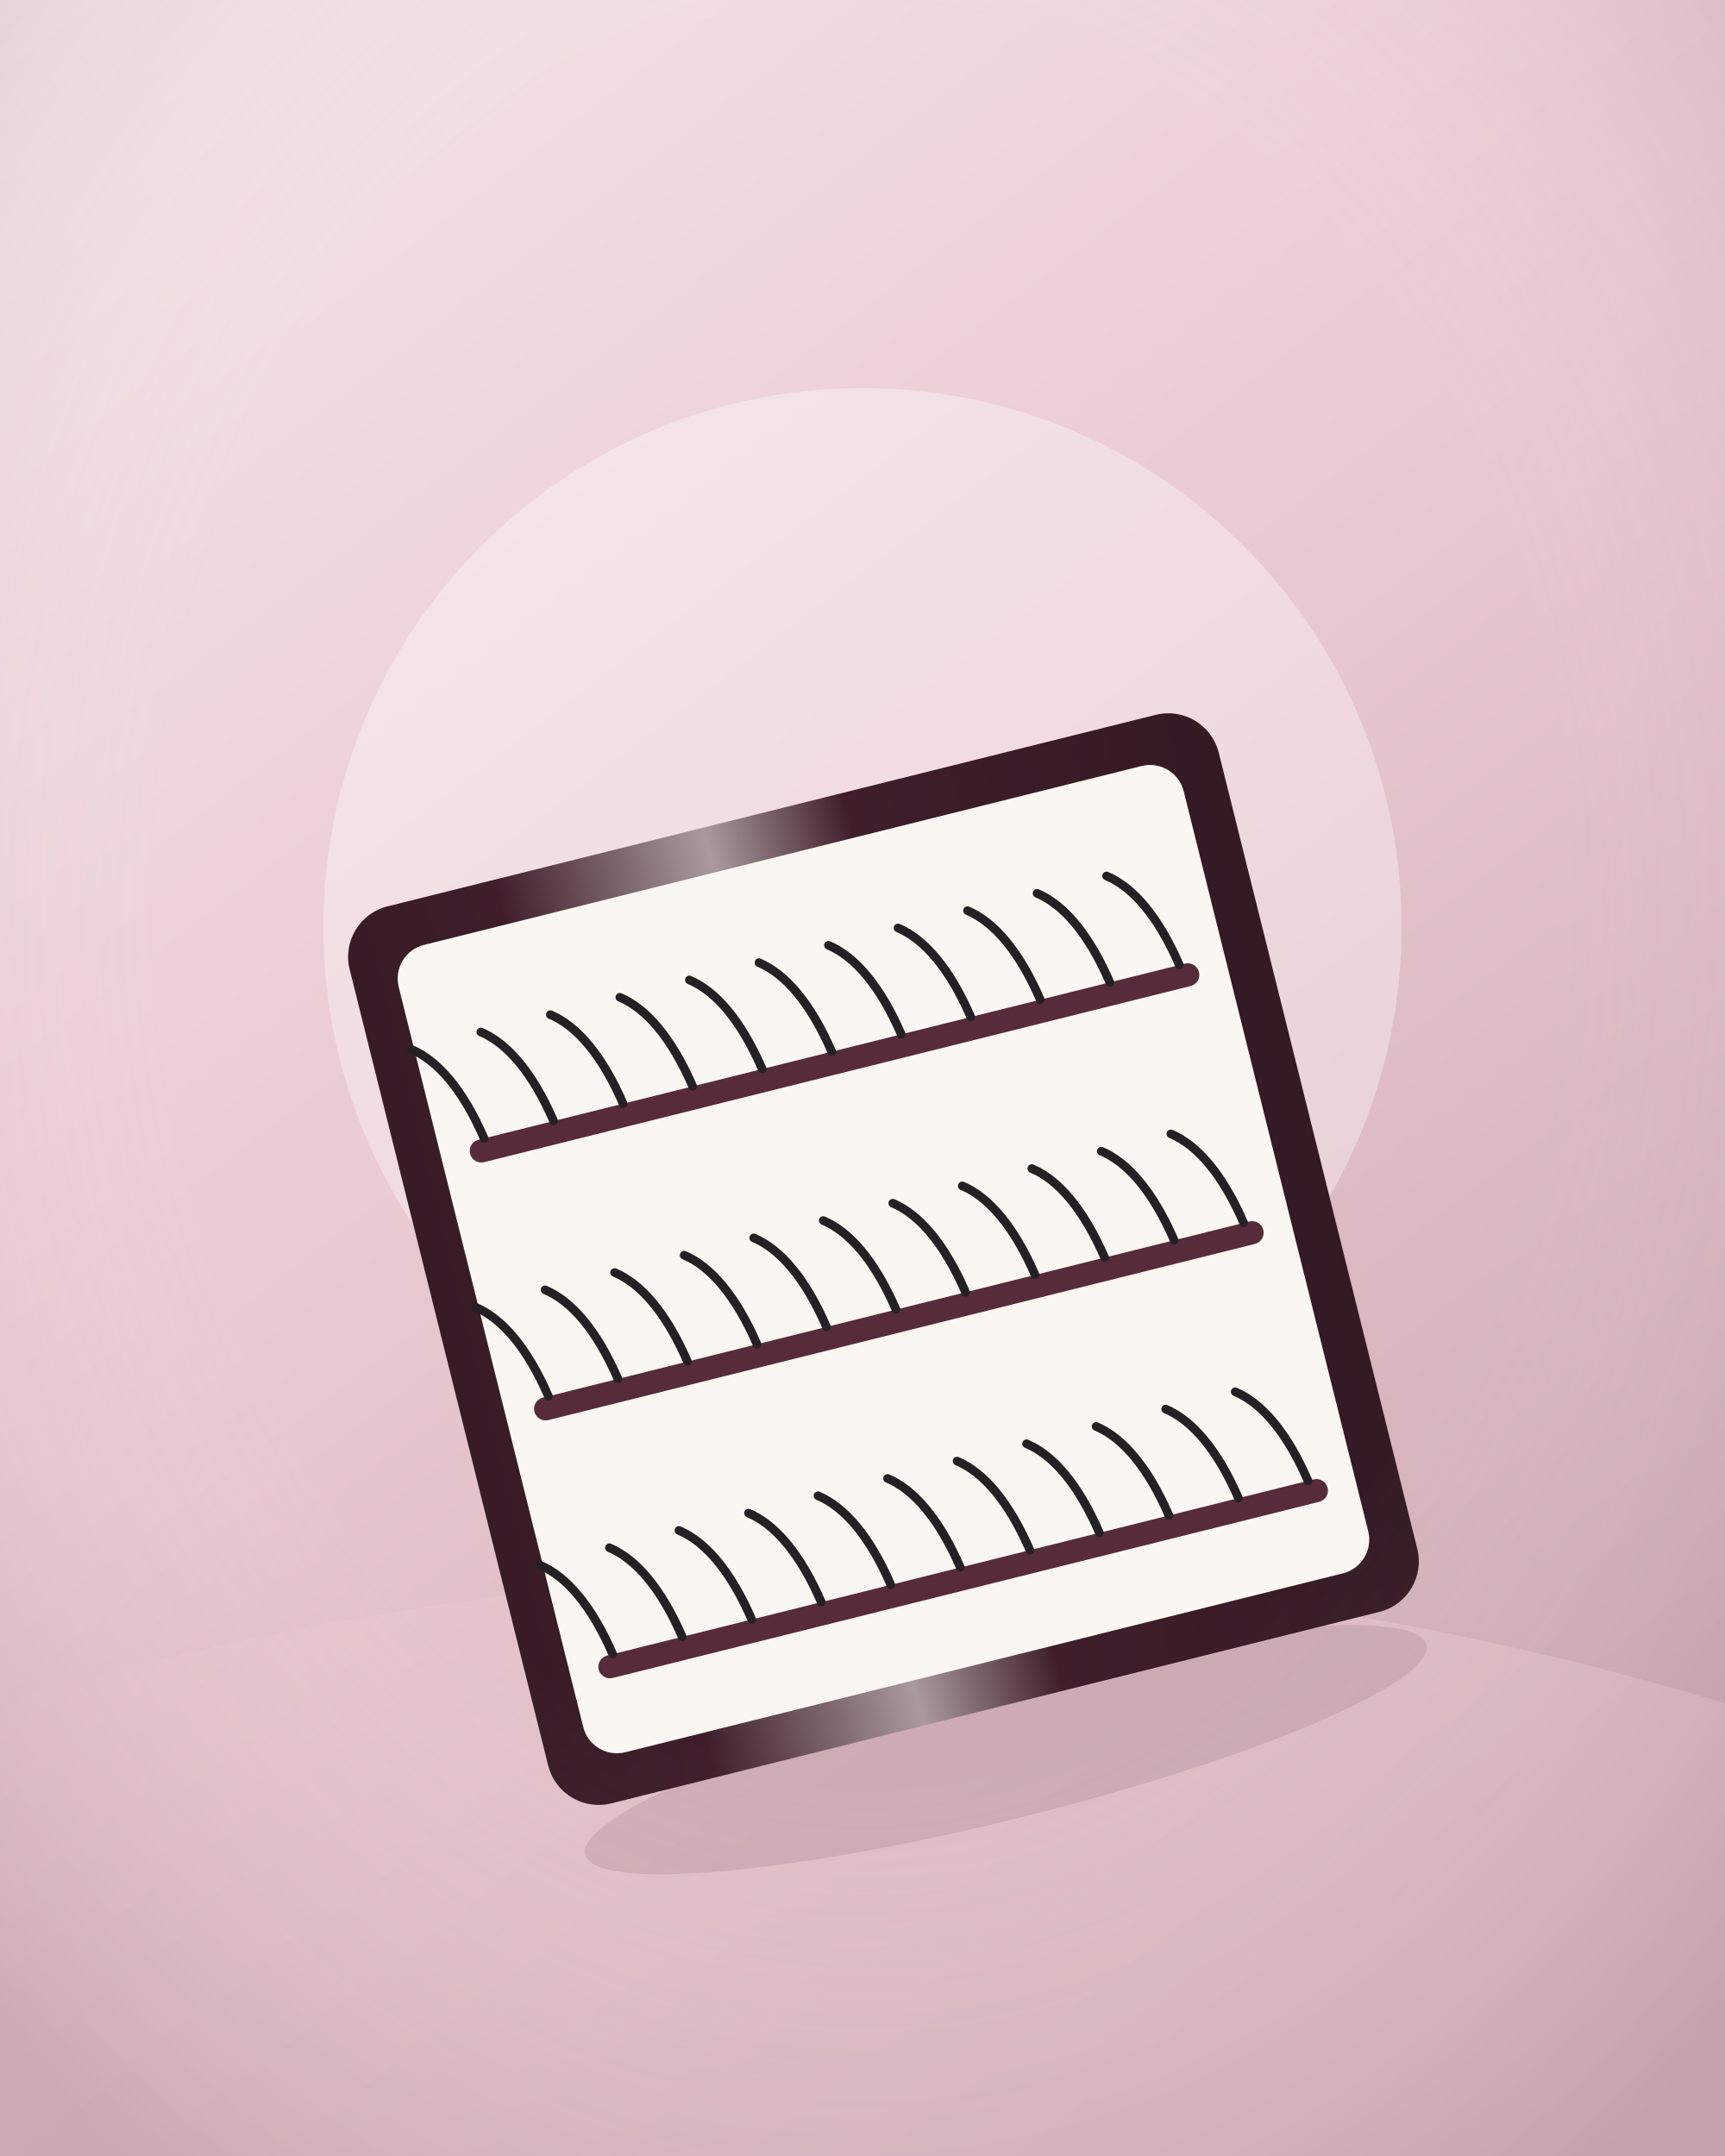
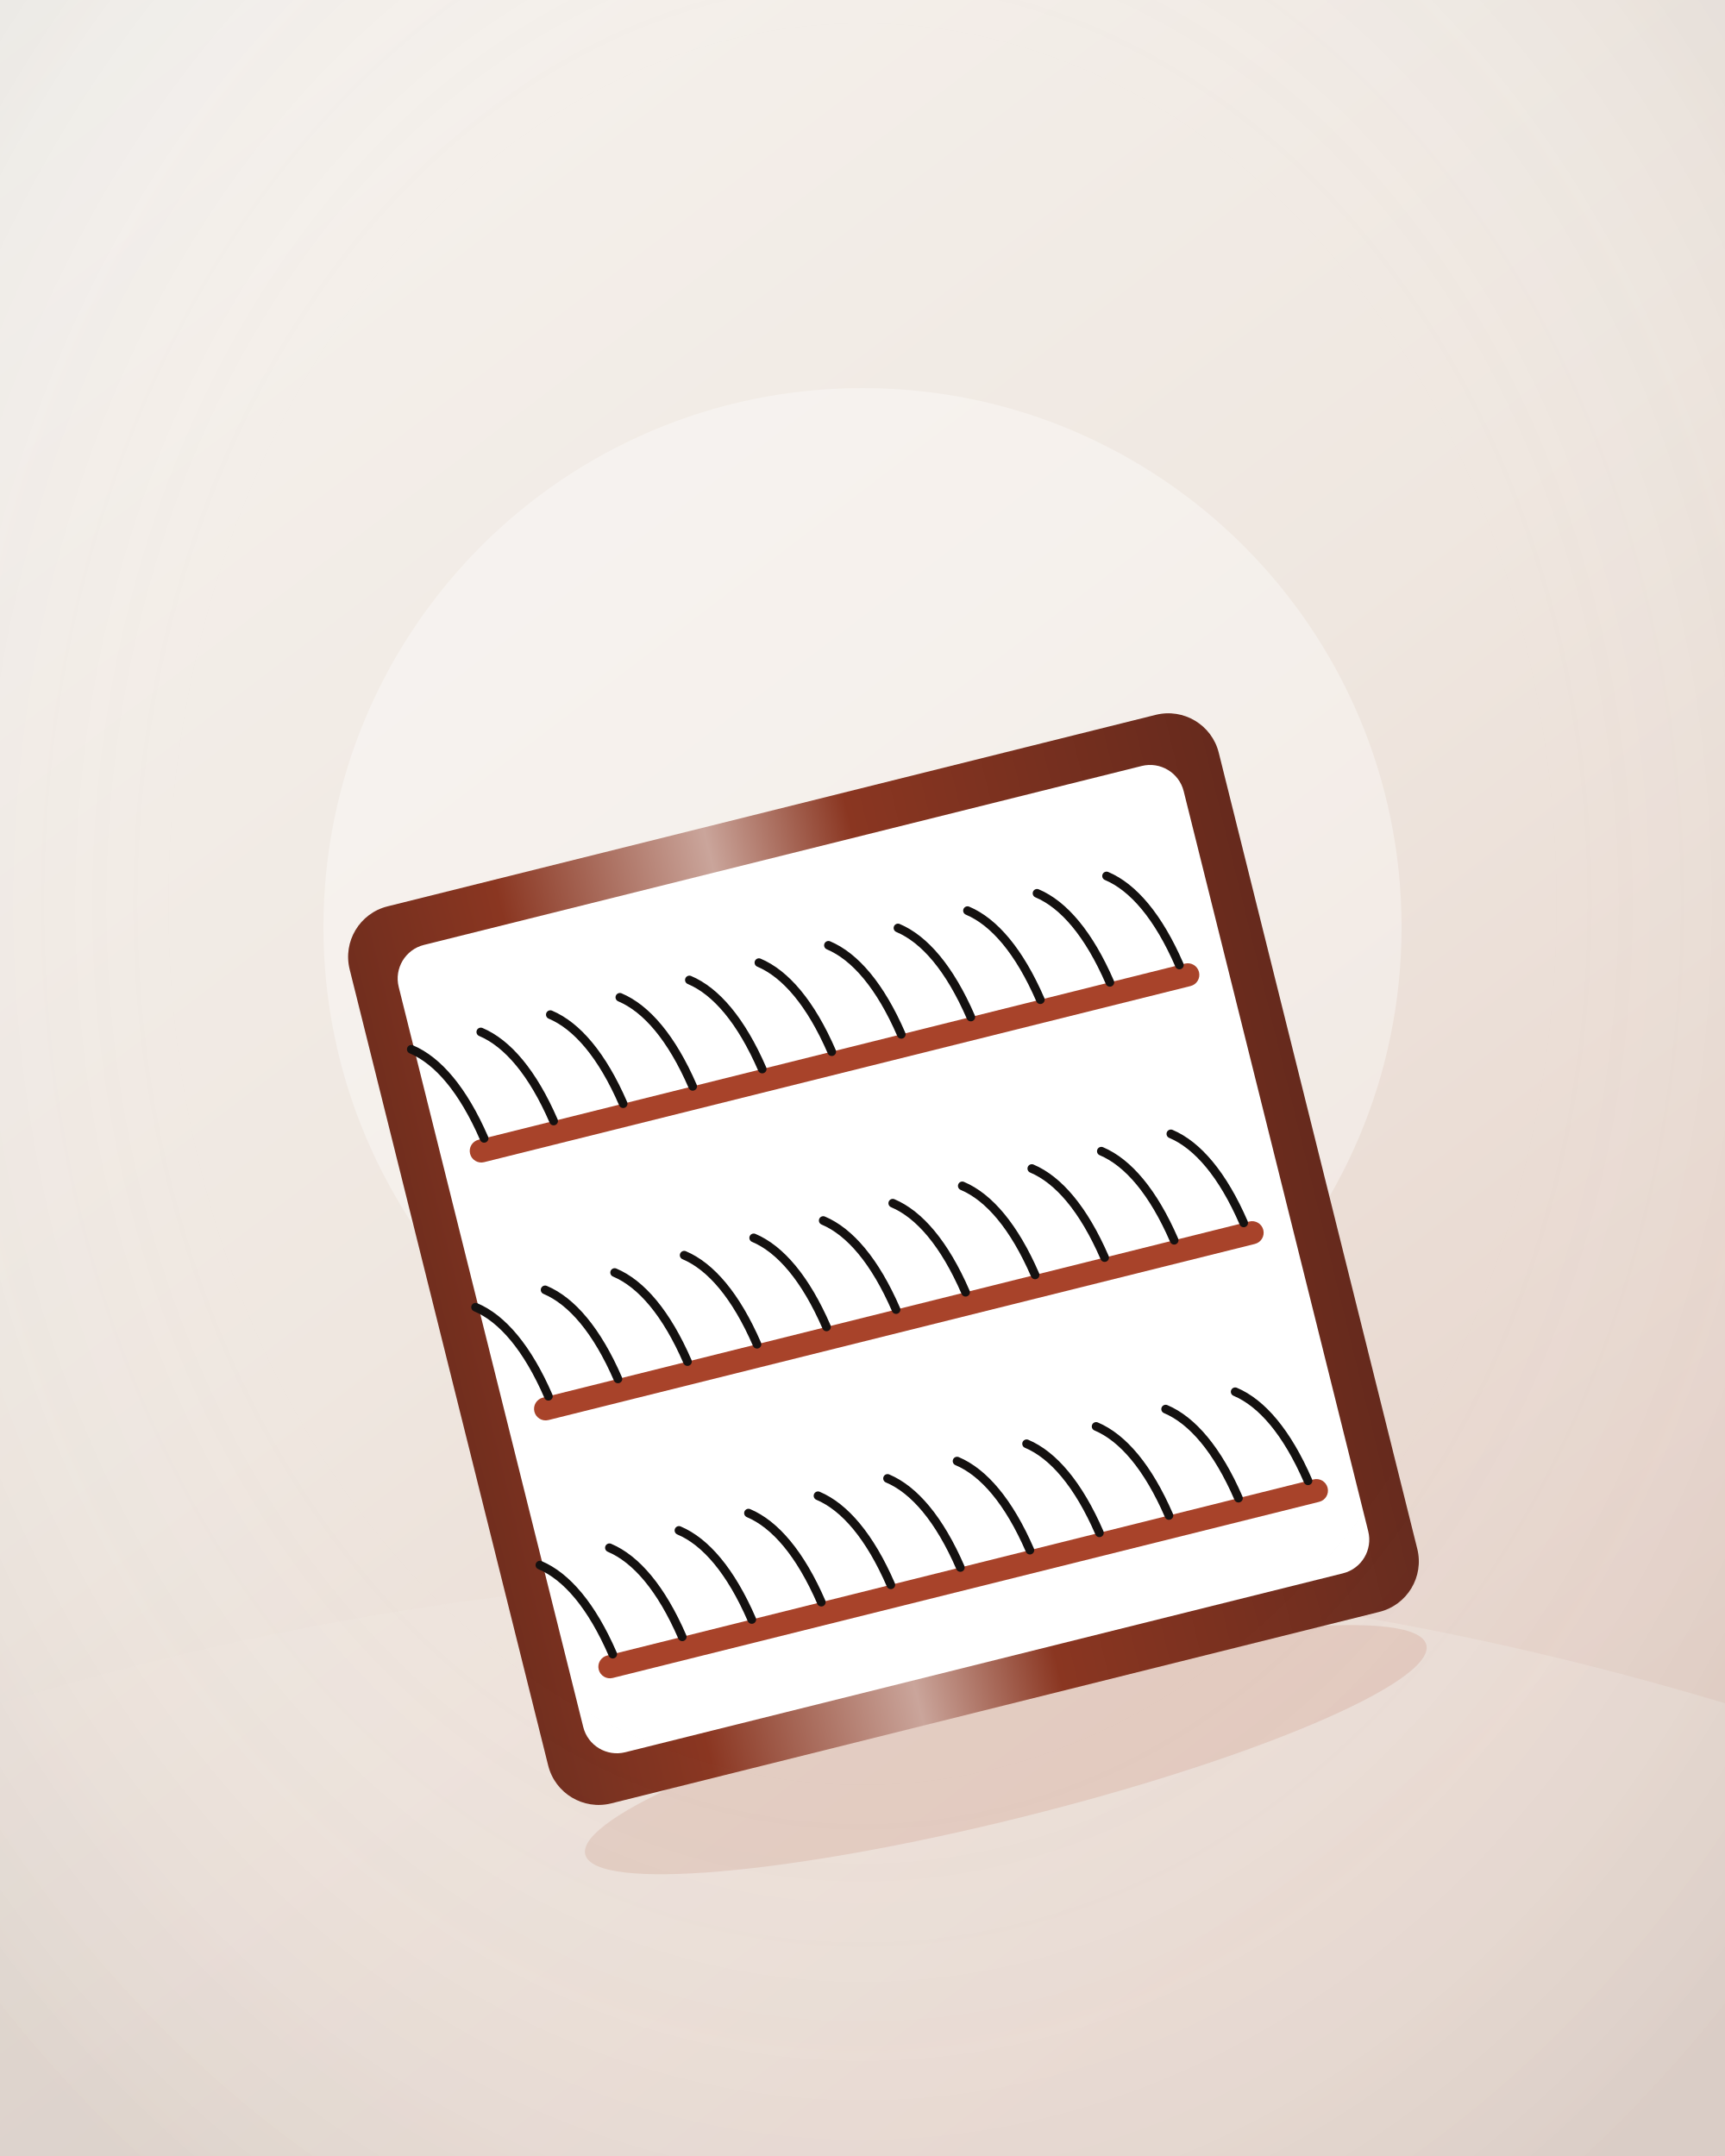
<svg xmlns="http://www.w3.org/2000/svg" viewBox="0 0 800 1000" width="800" height="1000" role="img">
  <defs>
    <linearGradient id="bg57" x1="0" y1="0" x2=".6" y2="1">
-       <stop offset="0" stop-color="#F5E7E8" />
-       <stop offset=".55" stop-color="#E8C8CF" />
-       <stop offset="1" stop-color="#ceacb4" />
+       <stop offset="0" stop-color="#F6F3EF" />
+       <stop offset=".55" stop-color="#EFE7E0" />
+       <stop offset="1" stop-color="#e6d3ca" />
    </linearGradient>
    <radialGradient id="v58" cx=".5" cy=".42" r=".72">
      <stop offset=".55" stop-color="#fff" stop-opacity="0" />
-       <stop offset="1" stop-color="#572B3A" stop-opacity=".16" />
+       <stop offset="1" stop-color="#141110" stop-opacity=".07" />
    </radialGradient>
    <linearGradient id="g56" x1="0" y1="0" x2="1" y2="0">
-       <stop offset="0" stop-color="#371b25" />
-       <stop offset=".18" stop-color="#3F1E2A" />
-       <stop offset=".42" stop-color="#a99a9f" />
-       <stop offset=".58" stop-color="#3F1E2A" />
-       <stop offset="1" stop-color="#331a23" />
+       <stop offset="0" stop-color="#712e1e" />
+       <stop offset=".18" stop-color="#8A3621" />
+       <stop offset=".42" stop-color="#caa59b" />
+       <stop offset=".58" stop-color="#8A3621" />
+       <stop offset="1" stop-color="#662a1d" />
    </linearGradient>
  </defs>
  <rect width="800" height="1000" fill="url(#bg57)" />
  <circle cx="400" cy="430" r="250" fill="#fff" opacity=".34" />
-   <path d="M0 1000 L0 790 Q 400 670 800 790 L800 1000 Z" fill="#E8C8CF" opacity=".45" />
+   <path d="M0 1000 L0 790 Q 400 670 800 790 L800 1000 Z" fill="#EFE7E0" opacity=".45" />
  <g transform="translate(400,545) rotate(-14) scale(1.34)">
-     <ellipse cx="0" cy="205" rx="150" ry="24" fill="#572B3A" opacity=".13" />
+     <ellipse cx="0" cy="205" rx="150" ry="24" fill="#A8432A" opacity=".13" />
    <rect x="-155" y="-130" width="310" height="320" rx="18" fill="url(#g56)" />
-     <rect x="-140" y="-114" width="280" height="288" rx="12" fill="#FAF7F2" />
+     <rect x="-140" y="-114" width="280" height="288" rx="12" fill="#FFFFFF" />
    <g transform="translate(0,-40)">
-       <rect x="-130" y="-4" width="260" height="8" rx="4" fill="#572B3A" />
-       <path d="M-124 -4 C-127 -22 -133 -34 -141 -40" stroke="#242124" stroke-width="3" fill="none" stroke-linecap="round" />
-       <path d="M-99.2 -4 C-102.2 -22 -108.2 -34 -116.2 -40" stroke="#242124" stroke-width="3" fill="none" stroke-linecap="round" />
-       <path d="M-74.4 -4 C-77.4 -22 -83.4 -34 -91.4 -40" stroke="#242124" stroke-width="3" fill="none" stroke-linecap="round" />
-       <path d="M-49.6 -4 C-52.6 -22 -58.6 -34 -66.6 -40" stroke="#242124" stroke-width="3" fill="none" stroke-linecap="round" />
-       <path d="M-24.8 -4 C-27.8 -22 -33.8 -34 -41.8 -40" stroke="#242124" stroke-width="3" fill="none" stroke-linecap="round" />
-       <path d="M0 -4 C-3 -22 -9 -34 -17 -40" stroke="#242124" stroke-width="3" fill="none" stroke-linecap="round" />
-       <path d="M24.8 -4 C21.8 -22 15.8 -34 7.8 -40" stroke="#242124" stroke-width="3" fill="none" stroke-linecap="round" />
-       <path d="M49.6 -4 C46.6 -22 40.6 -34 32.6 -40" stroke="#242124" stroke-width="3" fill="none" stroke-linecap="round" />
-       <path d="M74.4 -4 C71.4 -22 65.4 -34 57.4 -40" stroke="#242124" stroke-width="3" fill="none" stroke-linecap="round" />
-       <path d="M99.2 -4 C96.2 -22 90.2 -34 82.2 -40" stroke="#242124" stroke-width="3" fill="none" stroke-linecap="round" />
-       <path d="M124 -4 C121 -22 115 -34 107 -40" stroke="#242124" stroke-width="3" fill="none" stroke-linecap="round" />
+       <rect x="-130" y="-4" width="260" height="8" rx="4" fill="#A8432A" />
+       <path d="M-124 -4 C-127 -22 -133 -34 -141 -40" stroke="#141110" stroke-width="3" fill="none" stroke-linecap="round" />
+       <path d="M-99.2 -4 C-102.2 -22 -108.2 -34 -116.2 -40" stroke="#141110" stroke-width="3" fill="none" stroke-linecap="round" />
+       <path d="M-74.4 -4 C-77.4 -22 -83.4 -34 -91.4 -40" stroke="#141110" stroke-width="3" fill="none" stroke-linecap="round" />
+       <path d="M-49.6 -4 C-52.6 -22 -58.6 -34 -66.6 -40" stroke="#141110" stroke-width="3" fill="none" stroke-linecap="round" />
+       <path d="M-24.8 -4 C-27.8 -22 -33.8 -34 -41.8 -40" stroke="#141110" stroke-width="3" fill="none" stroke-linecap="round" />
+       <path d="M0 -4 C-3 -22 -9 -34 -17 -40" stroke="#141110" stroke-width="3" fill="none" stroke-linecap="round" />
+       <path d="M24.8 -4 C21.8 -22 15.8 -34 7.8 -40" stroke="#141110" stroke-width="3" fill="none" stroke-linecap="round" />
+       <path d="M49.6 -4 C46.6 -22 40.6 -34 32.6 -40" stroke="#141110" stroke-width="3" fill="none" stroke-linecap="round" />
+       <path d="M74.4 -4 C71.4 -22 65.4 -34 57.4 -40" stroke="#141110" stroke-width="3" fill="none" stroke-linecap="round" />
+       <path d="M99.2 -4 C96.2 -22 90.2 -34 82.2 -40" stroke="#141110" stroke-width="3" fill="none" stroke-linecap="round" />
+       <path d="M124 -4 C121 -22 115 -34 107 -40" stroke="#141110" stroke-width="3" fill="none" stroke-linecap="round" />
    </g>
    <g transform="translate(0,52)">
-       <rect x="-130" y="-4" width="260" height="8" rx="4" fill="#572B3A" />
-       <path d="M-124 -4 C-127 -22 -133 -34 -141 -40" stroke="#242124" stroke-width="3" fill="none" stroke-linecap="round" />
-       <path d="M-99.2 -4 C-102.2 -22 -108.2 -34 -116.2 -40" stroke="#242124" stroke-width="3" fill="none" stroke-linecap="round" />
-       <path d="M-74.4 -4 C-77.4 -22 -83.4 -34 -91.4 -40" stroke="#242124" stroke-width="3" fill="none" stroke-linecap="round" />
-       <path d="M-49.6 -4 C-52.6 -22 -58.6 -34 -66.6 -40" stroke="#242124" stroke-width="3" fill="none" stroke-linecap="round" />
-       <path d="M-24.8 -4 C-27.8 -22 -33.8 -34 -41.8 -40" stroke="#242124" stroke-width="3" fill="none" stroke-linecap="round" />
-       <path d="M0 -4 C-3 -22 -9 -34 -17 -40" stroke="#242124" stroke-width="3" fill="none" stroke-linecap="round" />
-       <path d="M24.8 -4 C21.8 -22 15.8 -34 7.8 -40" stroke="#242124" stroke-width="3" fill="none" stroke-linecap="round" />
-       <path d="M49.6 -4 C46.6 -22 40.6 -34 32.6 -40" stroke="#242124" stroke-width="3" fill="none" stroke-linecap="round" />
-       <path d="M74.4 -4 C71.4 -22 65.4 -34 57.4 -40" stroke="#242124" stroke-width="3" fill="none" stroke-linecap="round" />
-       <path d="M99.2 -4 C96.2 -22 90.2 -34 82.2 -40" stroke="#242124" stroke-width="3" fill="none" stroke-linecap="round" />
-       <path d="M124 -4 C121 -22 115 -34 107 -40" stroke="#242124" stroke-width="3" fill="none" stroke-linecap="round" />
+       <rect x="-130" y="-4" width="260" height="8" rx="4" fill="#A8432A" />
+       <path d="M-124 -4 C-127 -22 -133 -34 -141 -40" stroke="#141110" stroke-width="3" fill="none" stroke-linecap="round" />
+       <path d="M-99.2 -4 C-102.2 -22 -108.2 -34 -116.2 -40" stroke="#141110" stroke-width="3" fill="none" stroke-linecap="round" />
+       <path d="M-74.4 -4 C-77.4 -22 -83.4 -34 -91.4 -40" stroke="#141110" stroke-width="3" fill="none" stroke-linecap="round" />
+       <path d="M-49.6 -4 C-52.6 -22 -58.6 -34 -66.6 -40" stroke="#141110" stroke-width="3" fill="none" stroke-linecap="round" />
+       <path d="M-24.8 -4 C-27.8 -22 -33.8 -34 -41.8 -40" stroke="#141110" stroke-width="3" fill="none" stroke-linecap="round" />
+       <path d="M0 -4 C-3 -22 -9 -34 -17 -40" stroke="#141110" stroke-width="3" fill="none" stroke-linecap="round" />
+       <path d="M24.8 -4 C21.8 -22 15.8 -34 7.8 -40" stroke="#141110" stroke-width="3" fill="none" stroke-linecap="round" />
+       <path d="M49.6 -4 C46.6 -22 40.6 -34 32.6 -40" stroke="#141110" stroke-width="3" fill="none" stroke-linecap="round" />
+       <path d="M74.4 -4 C71.4 -22 65.4 -34 57.4 -40" stroke="#141110" stroke-width="3" fill="none" stroke-linecap="round" />
+       <path d="M99.2 -4 C96.2 -22 90.2 -34 82.2 -40" stroke="#141110" stroke-width="3" fill="none" stroke-linecap="round" />
+       <path d="M124 -4 C121 -22 115 -34 107 -40" stroke="#141110" stroke-width="3" fill="none" stroke-linecap="round" />
    </g>
    <g transform="translate(0,144)">
-       <rect x="-130" y="-4" width="260" height="8" rx="4" fill="#572B3A" />
-       <path d="M-124 -4 C-127 -22 -133 -34 -141 -40" stroke="#242124" stroke-width="3" fill="none" stroke-linecap="round" />
-       <path d="M-99.2 -4 C-102.2 -22 -108.2 -34 -116.2 -40" stroke="#242124" stroke-width="3" fill="none" stroke-linecap="round" />
-       <path d="M-74.4 -4 C-77.4 -22 -83.4 -34 -91.4 -40" stroke="#242124" stroke-width="3" fill="none" stroke-linecap="round" />
-       <path d="M-49.6 -4 C-52.6 -22 -58.6 -34 -66.6 -40" stroke="#242124" stroke-width="3" fill="none" stroke-linecap="round" />
-       <path d="M-24.8 -4 C-27.8 -22 -33.8 -34 -41.8 -40" stroke="#242124" stroke-width="3" fill="none" stroke-linecap="round" />
-       <path d="M0 -4 C-3 -22 -9 -34 -17 -40" stroke="#242124" stroke-width="3" fill="none" stroke-linecap="round" />
-       <path d="M24.8 -4 C21.8 -22 15.8 -34 7.8 -40" stroke="#242124" stroke-width="3" fill="none" stroke-linecap="round" />
-       <path d="M49.6 -4 C46.6 -22 40.6 -34 32.6 -40" stroke="#242124" stroke-width="3" fill="none" stroke-linecap="round" />
-       <path d="M74.4 -4 C71.4 -22 65.4 -34 57.4 -40" stroke="#242124" stroke-width="3" fill="none" stroke-linecap="round" />
-       <path d="M99.2 -4 C96.2 -22 90.2 -34 82.2 -40" stroke="#242124" stroke-width="3" fill="none" stroke-linecap="round" />
-       <path d="M124 -4 C121 -22 115 -34 107 -40" stroke="#242124" stroke-width="3" fill="none" stroke-linecap="round" />
+       <rect x="-130" y="-4" width="260" height="8" rx="4" fill="#A8432A" />
+       <path d="M-124 -4 C-127 -22 -133 -34 -141 -40" stroke="#141110" stroke-width="3" fill="none" stroke-linecap="round" />
+       <path d="M-99.2 -4 C-102.2 -22 -108.2 -34 -116.2 -40" stroke="#141110" stroke-width="3" fill="none" stroke-linecap="round" />
+       <path d="M-74.4 -4 C-77.4 -22 -83.4 -34 -91.4 -40" stroke="#141110" stroke-width="3" fill="none" stroke-linecap="round" />
+       <path d="M-49.6 -4 C-52.6 -22 -58.6 -34 -66.6 -40" stroke="#141110" stroke-width="3" fill="none" stroke-linecap="round" />
+       <path d="M-24.8 -4 C-27.8 -22 -33.8 -34 -41.8 -40" stroke="#141110" stroke-width="3" fill="none" stroke-linecap="round" />
+       <path d="M0 -4 C-3 -22 -9 -34 -17 -40" stroke="#141110" stroke-width="3" fill="none" stroke-linecap="round" />
+       <path d="M24.8 -4 C21.8 -22 15.8 -34 7.8 -40" stroke="#141110" stroke-width="3" fill="none" stroke-linecap="round" />
+       <path d="M49.6 -4 C46.6 -22 40.6 -34 32.6 -40" stroke="#141110" stroke-width="3" fill="none" stroke-linecap="round" />
+       <path d="M74.4 -4 C71.4 -22 65.4 -34 57.4 -40" stroke="#141110" stroke-width="3" fill="none" stroke-linecap="round" />
+       <path d="M99.2 -4 C96.2 -22 90.2 -34 82.2 -40" stroke="#141110" stroke-width="3" fill="none" stroke-linecap="round" />
+       <path d="M124 -4 C121 -22 115 -34 107 -40" stroke="#141110" stroke-width="3" fill="none" stroke-linecap="round" />
    </g>
  </g>
  <rect width="800" height="1000" fill="url(#v58)" />
</svg>
